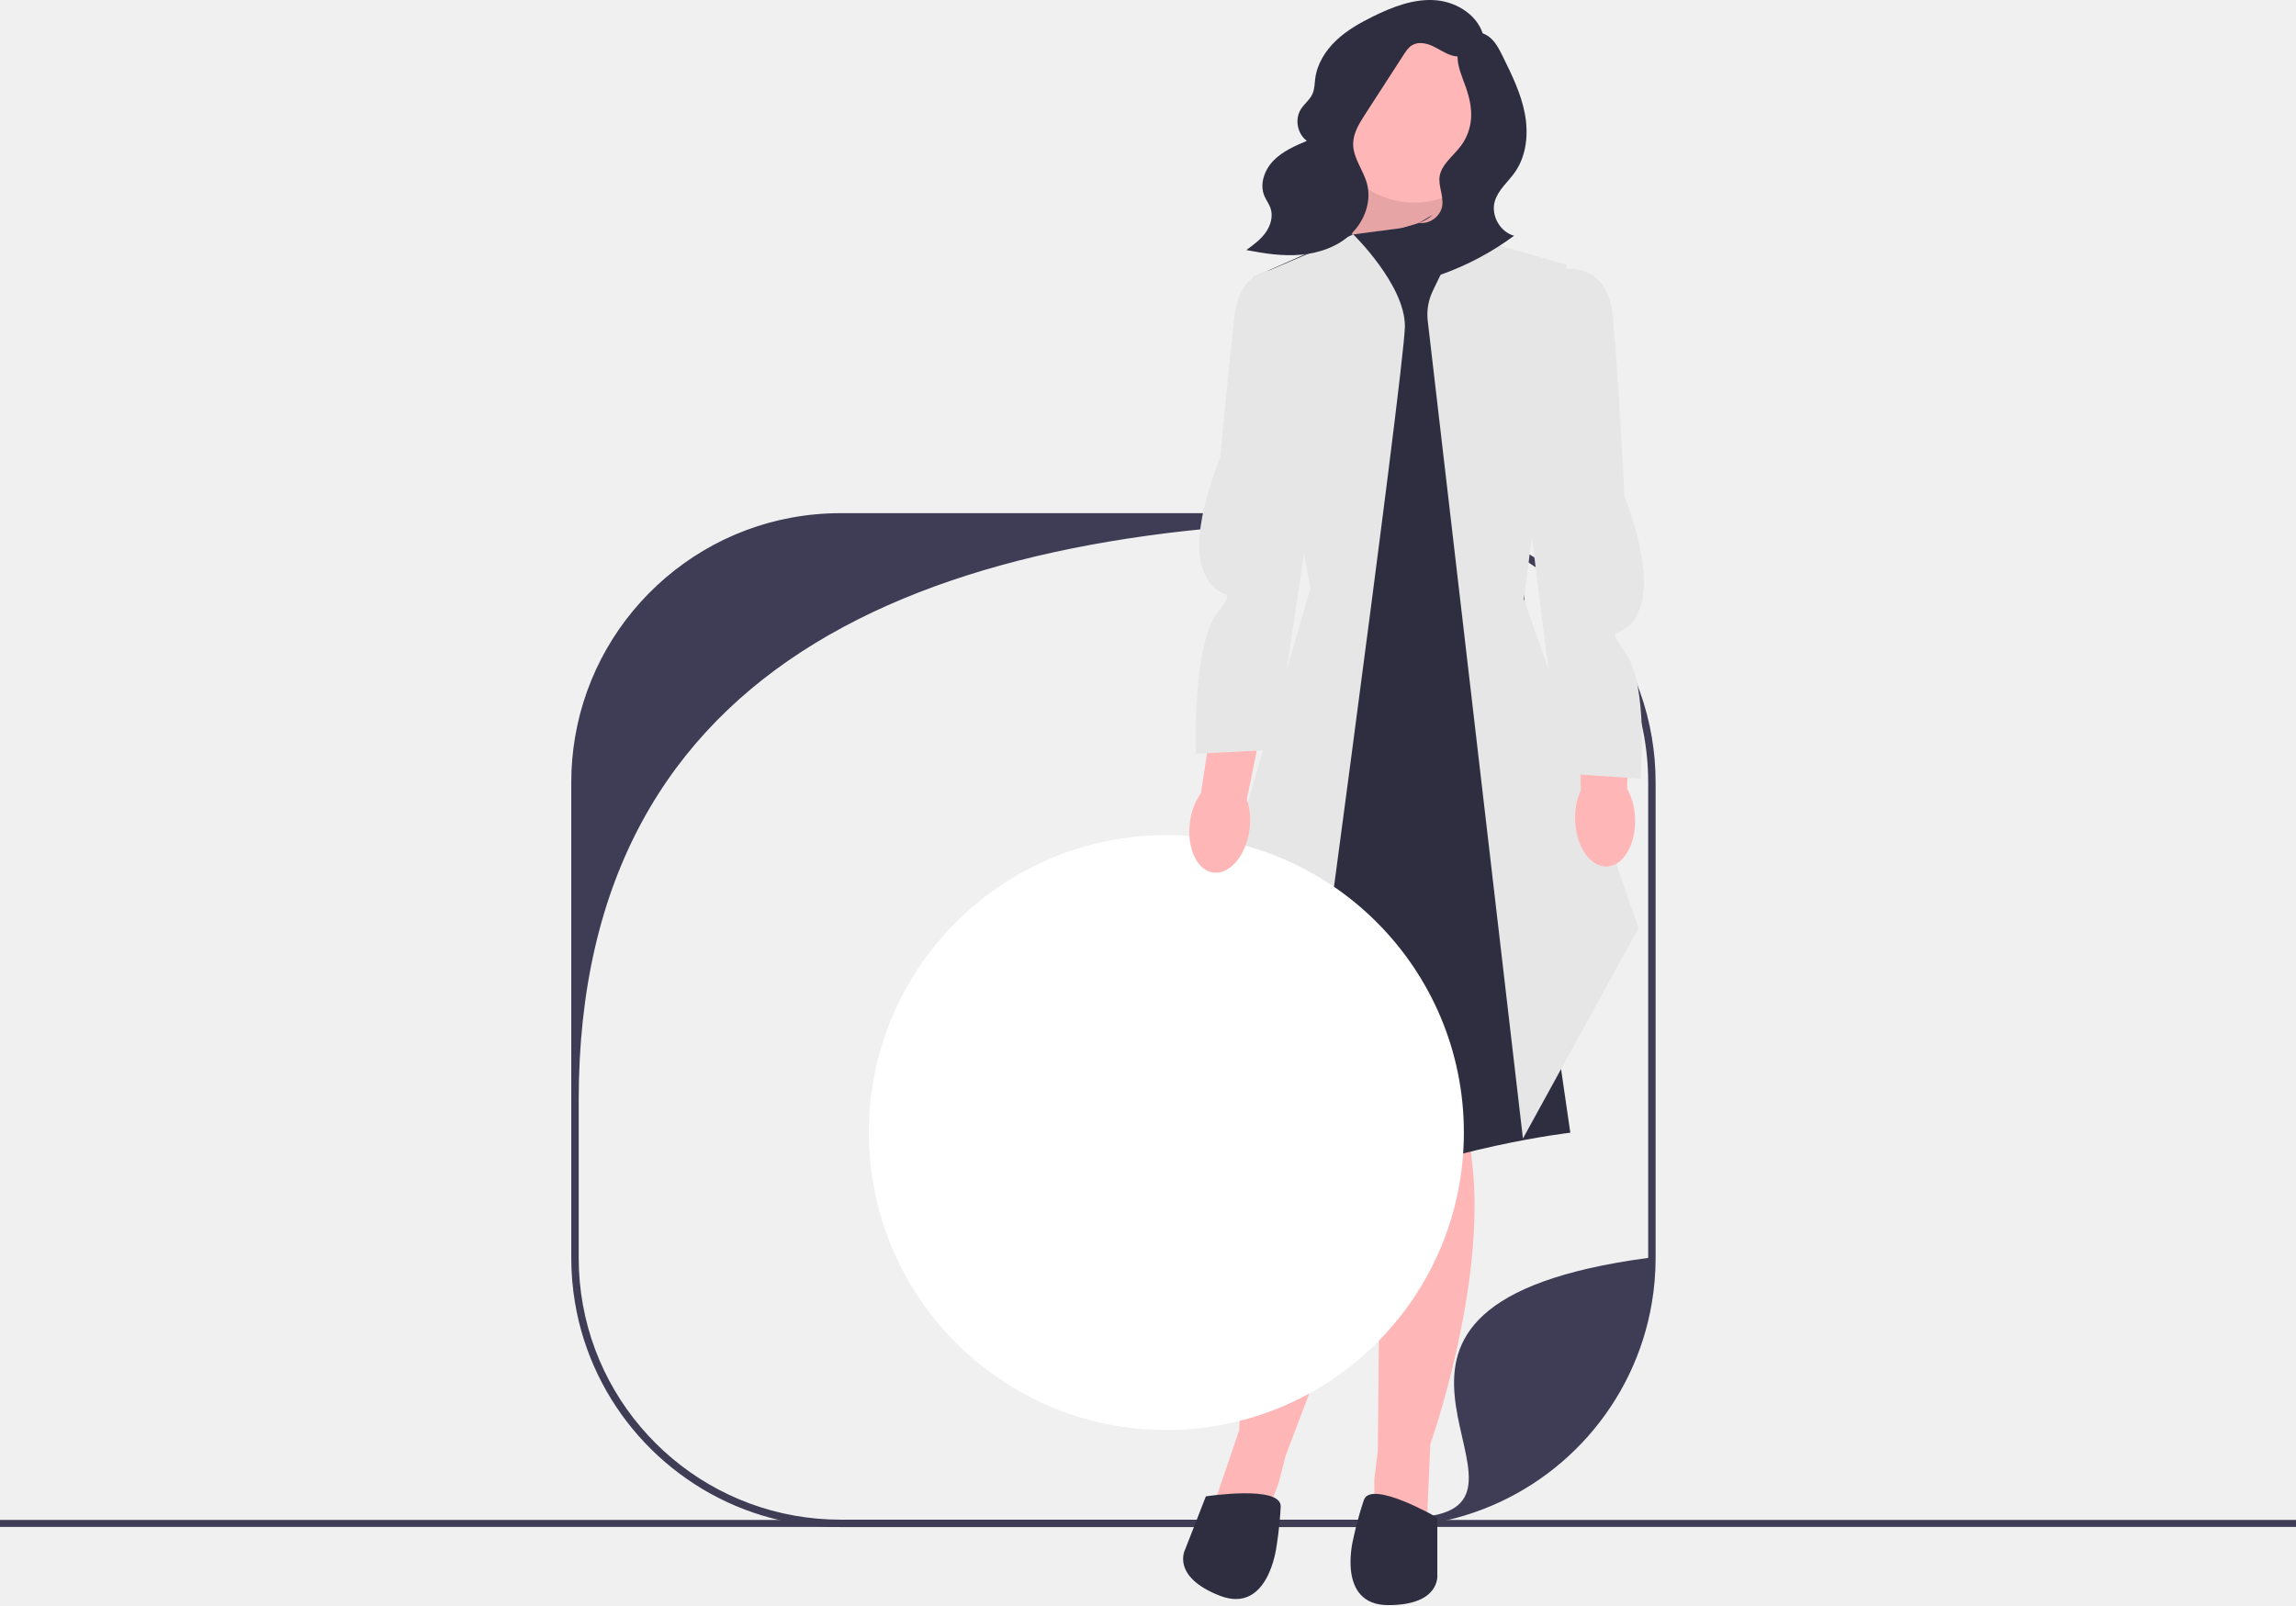
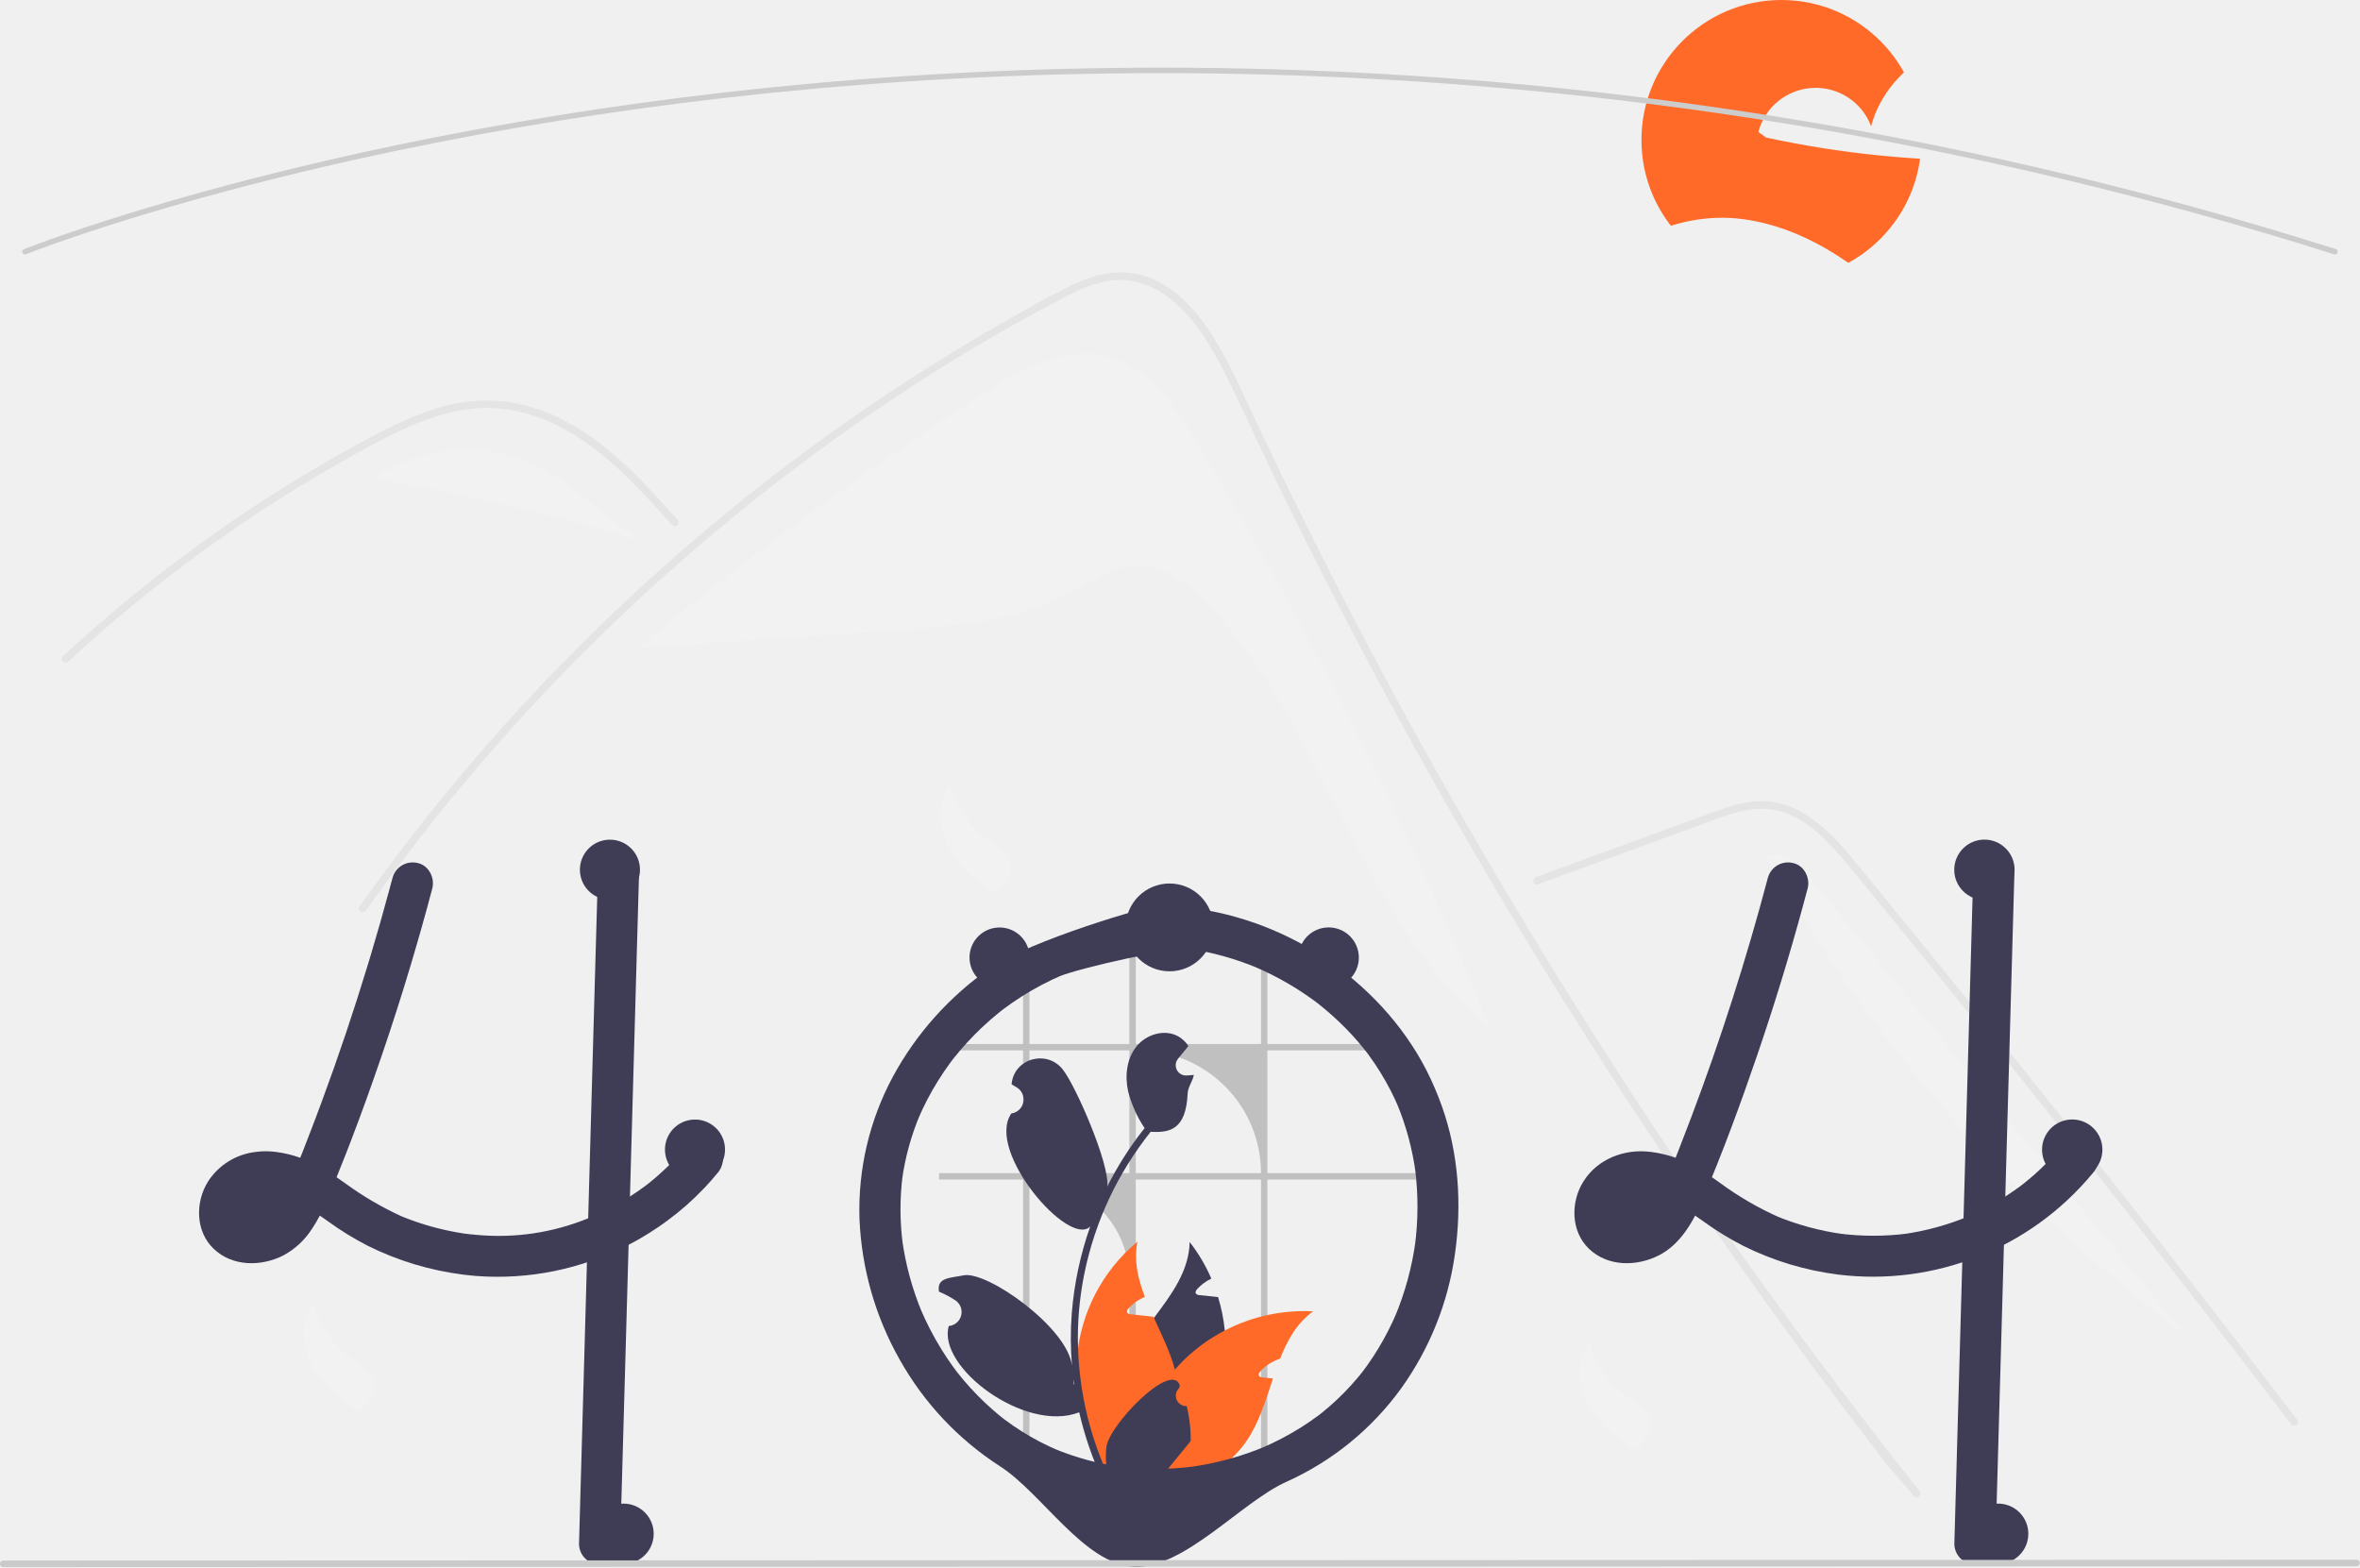
- <svg xmlns="http://www.w3.org/2000/svg" width="656" height="458.686" viewBox="0 0 656 458.686">
-   <rect y="434.343" width="656" height="2" fill="#3f3d56" />
-   <g>
-     <path d="M471.971,210.814c-6.073-36.417-37.728-64.169-75.864-64.169H240.149c-38.121,0-69.769,27.73-75.864,64.125-.704,4.162-1.067,8.443-1.067,12.806v135.886c0,4.362,.363,8.636,1.067,12.798,4.851,28.996,25.93,52.497,53.586,60.844,7.051,2.133,14.531,3.281,22.279,3.281h155.957c7.747,0,15.228-1.148,22.279-3.281,27.663-8.354,48.749-31.87,53.586-60.888,.696-4.148,1.059-8.406,1.059-12.754V223.575c0-4.348-.363-8.614-1.059-12.761h-0v-0Zm-62.666,222.29c-4.288,.763-8.695,1.163-13.198,1.163H240.149c-4.503,0-8.91-.4-13.198-1.163-35.018-6.229-61.607-36.832-61.607-73.642v-45.105c0-127.45,103.312-165.586,230.762-165.586,41.313,0,74.805,33.492,74.805,74.805v135.886c-100.291,13.42-26.589,67.413-61.607,73.642l0,0Z" fill="#3f3d56" />
-     <polygon points="349.162 249.186 355.162 288.186 443.162 276.186 434.662 230.62 349.162 249.186" fill="#ffffff" />
-     <rect x="381.842" y="30.342" width="36.385" height="37.661" fill="#2f2e41" />
-     <polygon points="385.162 70.186 394.162 43.186 411.704 43.186 412.627 70.186 385.162 70.186" fill="#ffb6b6" />
-     <polygon points="385.162 70.186 394.162 43.186 411.704 43.186 412.627 70.186 385.162 70.186" isolation="isolate" opacity=".1" />
-     <path d="M394.662,310.686l-1,104-1,8v11.484l15,1.516,1-23s16-45,12-80-2-25-2-25l-24,3Z" fill="#ffb6b6" />
-     <path d="M404.184,318.854l-36.901,97.238-1.979,7.816-4.178,10.697-14.524-4.045,7.435-21.788s1.466-47.737,17.924-78.884,10.957-22.56,10.957-22.56l21.264,11.525v0Z" fill="#ffb6b6" />
-     <path d="M385.162,67.186l-27,12,17.24,89.012-2.724,127.756-18,38s-3.016,21.732,27.984,7.732,66-18,66-18l-8.5-58.5-7.5-153.5,1-34-22-14-26.5,3.5Z" fill="#2f2e41" />
-     <path d="M370.124,335.343l-29.962-50.157,34.24-116.988-16.24-89.012,28.49-12.197s14.749,14.362,14.749,26.209-31.277,242.145-31.277,242.145v-0Z" fill="#e6e6e6" />
-     <path d="M435.124,325.343l-27.197-233.628c-.343-2.95,.16-5.937,1.452-8.611l7.783-16.114,30.5,8.697-12.26,95.512,32.76,93.988-33.038,60.157Z" fill="#e6e6e6" />
-     <path d="M410.662,433.686s-19-11-21-5-3,11-3,11c0,0-5,19,10,19s14-8.642,14-8.642v-16.358Z" fill="#2f2e41" />
-     <path d="M344.536,427.606s21.7-3.335,21.38,2.982c-.32,6.316-1.207,11.338-1.207,11.338,0,0-2.254,19.517-16.227,14.06s-9.897-13.143-9.897-13.143l5.951-15.237-0-0Z" fill="#2f2e41" />
-     <circle cx="404.103" cy="33.021" r="24.86" fill="#ffb6b6" />
-     <path d="M423.965,10.868c-1.157-6.129-7.449-10.275-13.665-10.795s-12.305,1.827-17.902,4.579c-3.795,1.865-7.531,3.968-10.604,6.872s-5.461,6.697-6.012,10.889c-.195,1.483-.17,3.033-.777,4.4-.758,1.708-2.387,2.868-3.369,4.458-1.762,2.851-.953,6.999,1.752,8.978-3.4,1.449-6.894,2.961-9.486,5.596s-4.089,6.703-2.666,10.115c.503,1.207,1.335,2.263,1.765,3.498,.817,2.345,.039,5.009-1.409,7.026s-3.493,3.512-5.502,4.972c5.162,1.012,10.431,1.8,15.67,1.328s10.497-2.308,14.291-5.952c3.794-3.644,5.881-9.264,4.52-14.345-1.043-3.892-3.959-7.303-3.957-11.333,.001-3.097,1.743-5.892,3.425-8.493l11.019-17.042c.661-1.022,1.357-2.079,2.401-2.704,1.776-1.063,4.08-.596,5.952,.287,1.872,.883,3.583,2.149,5.579,2.696,4.075,1.117,8.801-1.448,10.086-5.473" fill="#2f2e41" />
-     <path d="M409.28,61.425c-2.072,2.006-5.057,2.652-7.824,3.465s-5.71,2.091-6.955,4.692c-1.221,2.55-.335,5.788,1.687,7.765s4.958,2.81,7.786,2.771c2.827-.039,5.583-.868,8.242-1.83,7.271-2.631,14.157-6.321,20.373-10.919-4.027-1.114-6.661-5.816-5.508-9.832,.938-3.267,3.805-5.545,5.756-8.328,3.36-4.792,3.919-11.108,2.807-16.853-1.112-5.745-3.732-11.071-6.324-16.318-.819-1.659-1.658-3.345-2.936-4.682-1.278-1.337-3.088-2.295-4.928-2.104-3.053,.318-5.003,3.67-5.024,6.74s1.326,5.955,2.347,8.85c1.052,2.983,1.784,6.144,1.501,9.294-.237,2.64-1.197,5.211-2.748,7.36-1.198,1.66-2.725,3.052-4.027,4.631-1.007,1.221-1.9,2.603-2.165,4.163-.482,2.839,1.184,5.712,.727,8.555-.482,3.006-3.645,5.307-6.653,4.841" fill="#2f2e41" />
-     <g>
-       <circle cx="333.249" cy="323.645" r="85" fill="#ffffff" />
-       <g>
-         <path d="M384.178,316.823h-10.567c-1.644-9.687-6.717-18.46-14.292-24.717-17.434-14.4-43.241-11.94-57.641,5.494-.049,.056-.096,.113-.142,.172-1.151,1.491-.874,3.633,.617,4.784,1.491,1.151,3.633,.874,4.784-.617,6.255-7.579,15.724-12.402,26.311-12.402,16.209,.002,30.179,11.406,33.426,27.286h-9.318c-.399,0-.785,.14-1.091,.395-.724,.603-.822,1.678-.219,2.402l13.411,16.099c.066,.079,.139,.152,.218,.217,.723,.603,1.799,.506,2.402-.217l13.411-16.099c.255-.306,.395-.692,.395-1.091,0-.942-.763-1.706-1.705-1.706v0Z" fill="#fff" />
-         <path d="M364.343,344.734c-1.491-1.151-3.633-.874-4.784,.617-4.962,6.008-11.831,10.136-19.464,11.699-18.462,3.78-36.492-8.122-40.272-26.584h9.318c.942-0,1.705-.764,1.705-1.706-0-.399-.14-.785-.395-1.091l-13.411-16.099c-.603-.723-1.679-.821-2.402-.218-.079,.066-.152,.139-.218,.218l-13.411,16.099c-.603,.724-.505,1.799,.219,2.402,.306,.255,.692,.395,1.091,.395h10.566c1.644,9.687,6.717,18.46,14.293,24.717,17.434,14.4,43.241,11.94,57.641-5.494,.049-.056,.096-.113,.141-.172,1.151-1.491,.875-3.633-.617-4.784h0Z" fill="#fff" />
-       </g>
-     </g>
-     <path id="uuid-ace33006-92da-4465-bc94-08d82cc706a2-93" d="M356.981,237.194c-1.029,7.366-5.665,12.806-10.352,12.15-4.688-.656-7.652-7.158-6.621-14.527,.371-2.949,1.444-5.766,3.127-8.216l4.756-31.156,14.573,2.543-6.236,30.444c.947,2.818,1.206,5.823,.754,8.762h-0Z" fill="#ffb6b6" />
-     <path d="M369.662,77.686s-15-5-17,13-4,40-4,40c0,0-9,21-5,32s11,3.331,4,12.665-6.025,40.047-6.025,40.047l22.525-1.134s12.5-82.579,12.5-84.579-7-52-7-52c0,0,0,0,0,0Z" fill="#e6e6e6" />
-     <g>
-       <path id="uuid-0770d91a-e354-48e2-8afa-37832aa57a00-94" d="M467.161,233.85c.279,7.433-3.33,13.601-8.06,13.778s-8.789-5.705-9.067-13.14c-.152-2.969,.41-5.93,1.637-8.637l-.784-31.507,14.793-.053-.798,31.066c1.427,2.609,2.209,5.521,2.279,8.493l0,0Z" fill="#ffb6b6" />
-       <path d="M444.07,77.349s15.087-4.731,16.765,13.302,3.285,51.065,3.285,51.065c0,0,8.623,21.157,4.427,32.084s-11.058,3.134-4.226,12.592c6.832,9.458,4.38,36.131,4.38,36.131l-22.501-1.536s-10.094-78.772-10.059-80.771,7.928-62.867,7.928-62.867l-0,0Z" fill="#e6e6e6" />
-     </g>
-   </g>
+ <svg xmlns="http://www.w3.org/2000/svg" data-name="Layer 1" width="860.131" height="571.148" viewBox="0 0 860.131 571.148">
+   <path d="M605.67,324.953c-7.669-12.684-16.757-26.228-30.99-30.37-16.482-4.796-33.413,4.732-47.775,14.135a1392.157,1392.157,0,0,0-123.893,91.283l.043.492q46.226-3.188,92.451-6.376c22.265-1.535,45.296-3.283,64.972-13.816,7.467-3.997,14.745-9.336,23.206-9.708,10.512-.462,19.677,6.879,26.88,14.549,42.607,45.371,54.937,114.754,102.738,154.616A1516.995,1516.995,0,0,0,605.67,324.953Z" transform="translate(-169.9343 -164.426)" fill="#f2f2f2" />
+   <path d="M867.571,709.781c-4.712-5.95-6.637-7.343-11.285-13.348q-56.764-73.416-106.708-151.792-33.924-53.23-64.483-108.504-14.549-26.278-28.3-52.969-10.67-20.695-20.865-41.638c-1.944-3.988-3.832-7.994-5.711-12.009-4.428-9.442-8.773-18.93-13.439-28.244-5.317-10.616-11.789-21.745-21.553-28.877a29.405,29.405,0,0,0-15.319-5.895c-7.948-.513-15.282,2.769-22.176,6.353-50.439,26.301-97.659,59.276-140.37,96.798A730.778,730.778,0,0,0,303.322,496.247c-1.008,1.439-3.392.064-2.374-1.384q6.009-8.498,12.257-16.813A734.817,734.817,0,0,1,500.805,303.064q18.248-11.826,37.183-22.542c6.362-3.603,12.752-7.16,19.251-10.497,6.371-3.273,13.137-6.215,20.416-6.325,24.77-.385,37.595,27.667,46.405,46.542q4.153,8.911,8.406,17.766,16.075,33.621,33.387,66.628,10.685,20.379,21.837,40.52,34.707,62.718,73.779,122.897c34.506,53.143,68.737,100.089,108.046,149.785C870.596,709.213,868.662,711.175,867.571,709.781Z" transform="translate(-169.9343 -164.426)" fill="#e4e4e4" />
+   <path d="M414.916,355.804c-1.439-1.604-2.869-3.209-4.318-4.813-11.422-12.633-23.679-25.118-39.364-32.361a57.11,57.11,0,0,0-23.927-5.546c-8.562.028-16.932,2.273-24.843,5.418-3.74,1.494-7.398,3.19-11.001,4.996-4.116,2.072-8.159,4.281-12.183,6.509q-11.331,6.27-22.368,13.091-21.961,13.572-42.546,29.216-10.671,8.113-20.902,16.758-9.516,8.031-18.646,16.492c-1.302,1.201-3.245-.743-1.944-1.943,1.604-1.494,3.227-2.979,4.85-4.446q6.875-6.215,13.971-12.193,12.939-10.918,26.549-20.993,21.163-15.676,43.783-29.225,11.304-6.765,22.918-12.963c2.338-1.247,4.703-2.466,7.096-3.621a113.116,113.116,0,0,1,16.868-6.866,60.006,60.006,0,0,1,25.476-2.503,66.327,66.327,0,0,1,23.505,8.131c15.401,8.608,27.346,21.919,38.97,34.909C418.033,355.171,416.099,357.124,414.916,355.804Z" transform="translate(-169.9343 -164.426)" fill="#e4e4e4" />
+   <path d="M730.477,486.711l36.905-13.498,18.323-6.702c5.968-2.183,11.921-4.667,18.09-6.23a28.539,28.539,0,0,1,16.374.209,37.738,37.738,0,0,1,12.771,7.917,103.64,103.64,0,0,1,10.475,11.186c3.989,4.794,7.92,9.639,11.868,14.467q24.441,29.891,48.563,60.041,24.121,30.15,47.92,60.556,23.857,30.48,47.385,61.216,2.882,3.765,5.76,7.534c1.06,1.388,3.449.02,2.375-1.388Q983.582,650.974,959.549,620.184q-24.092-30.864-48.516-61.466-24.424-30.601-49.179-60.937-6.167-7.558-12.354-15.099c-3.48-4.241-6.92-8.527-10.736-12.474-7.005-7.245-15.758-13.648-26.234-13.822-6.16-.102-12.121,1.852-17.844,3.923-6.17,2.232-12.325,4.506-18.486,6.759l-37.163,13.592-9.291,3.398c-1.649.603-.937,3.262.731,2.652Z" transform="translate(-169.9343 -164.426)" fill="#e4e4e4" />
+   <path d="M366.377,334.526c-18.754-9.639-42.771-7.751-60.005,4.291a855.847,855.847,0,0,1,97.371,22.726C390.46,353.759,380.07,341.563,366.377,334.526Z" transform="translate(-169.9343 -164.426)" fill="#f2f2f2" />
+   <path d="M306.188,338.784l-3.61,2.935c1.221-1.027,2.491-1.99,3.795-2.901C306.311,338.807,306.249,338.795,306.188,338.784Z" transform="translate(-169.9343 -164.426)" fill="#f2f2f2" />
+   <path d="M831.549,486.846c-3.633-4.422-7.56-9.052-12.994-10.848l-5.073.2A575.436,575.436,0,0,0,966.749,651.418Q899.149,569.132,831.549,486.846Z" transform="translate(-169.9343 -164.426)" fill="#f2f2f2" />
+   <path d="M516.084,450.367A37.481,37.481,0,0,0,531.015,471.325c2.82,1.92,6.157,3.762,7.122,7.035a8.379,8.379,0,0,1-.874,6.15,24.884,24.884,0,0,1-3.861,5.041l-.137.512c-6.998-4.147-13.656-9.393-17.522-16.551s-4.406-16.539.341-23.145" transform="translate(-169.9343 -164.426)" fill="#f2f2f2" />
+   <path d="M749.084,653.367A37.481,37.481,0,0,0,764.015,674.325c2.82,1.92,6.157,3.762,7.122,7.035a8.379,8.379,0,0,1-.874,6.15,24.884,24.884,0,0,1-3.861,5.041l-.137.512c-6.998-4.147-13.656-9.393-17.522-16.551s-4.406-16.539.341-23.145" transform="translate(-169.9343 -164.426)" fill="#f2f2f2" />
+   <path d="M284.084,639.367A37.481,37.481,0,0,0,299.015,660.325c2.82,1.92,6.157,3.762,7.122,7.035a8.379,8.379,0,0,1-.874,6.15,24.884,24.884,0,0,1-3.861,5.041l-.137.512c-6.998-4.147-13.656-9.393-17.522-16.551s-4.406-16.539.341-23.145" transform="translate(-169.9343 -164.426)" fill="#f2f2f2" />
+   <circle cx="649.249" cy="51" r="51" fill="#ff6a28" />
+   <path d="M911.219,176.296c-24.717-3.341-52.935,10.019-59.341,34.124a21.597,21.597,0,0,0-41.094,2.109l2.83,2.027a372.275,372.275,0,0,0,160.659-.726C957.079,195.76,935.935,179.637,911.219,176.296Z" transform="translate(-169.9343 -164.426)" fill="#f0f0f0" />
+   <path d="M805.219,244.296c-24.717-3.341-52.935,10.019-59.341,34.124a21.597,21.597,0,0,0-41.094,2.109l2.83,2.027a372.275,372.275,0,0,0,160.659-.726C851.079,263.76,829.935,247.637,805.219,244.296Z" transform="translate(-169.9343 -164.426)" fill="#f0f0f0" />
+   <path d="M1020.946,257.154a.982.982,0,0,1-.302-.047C756.237,173.489,523.199,184.424,374.264,208.321c-20.269,3.251-40.591,7.006-60.404,11.161-5.058,1.06-10.306,2.195-15.597,3.378-6.319,1.407-12.554,2.856-18.532,4.306q-3.873.917-7.595,1.849c-3.758.928-7.572,1.895-11.66,2.957-4.568,1.178-9.209,2.413-13.797,3.672a.442.442,0,0,1-.051.015l0.0.001c-5.183,1.415-10.338,2.871-15.323,4.325-2.698.779-5.304,1.548-7.799,2.307-.279.077-.526.151-.776.228l-.536.163c-.311.095-.617.188-.924.275l-.02.006 0.0.001-.812.252c-.968.293-1.912.579-2.841.864-24.545,7.566-38.038,12.949-38.171,13.002a1,1,0,1,1-.744-1.856c.134-.053,13.693-5.463,38.328-13.058.932-.286,1.879-.572,2.85-.866l.754-.234c.026-.01.052-.018.078-.025.305-.087.61-.18.919-.273l.537-.163c.268-.081.531-.161.801-.235,2.479-.754,5.093-1.524,7.798-2.307,4.987-1.455,10.147-2.911,15.334-4.328.016-.006.033-.01.049-.015v-.001c4.604-1.263,9.263-2.503,13.845-3.685,4.094-1.063,7.915-2.032,11.68-2.962q3.738-.93,7.609-1.853c5.985-1.451,12.233-2.902,18.563-4.312,5.299-1.184,10.556-2.322,15.622-3.383,19.843-4.162,40.198-7.923,60.497-11.179C523.096,182.415,756.467,171.463,1021.246,255.201a1.0 1,0,0,1-.301,1.953Z" transform="translate(-169.9343 -164.426)" fill="#ccc" />
+   <path d="M432.923,584.266a6.729,6.729,0,0,0-1.7-2.67,6.43,6.43,0,0,0-.92-.71c-2.61-1.74-6.51-2.13-8.99,0a5.81,5.81,0,0,0-.69.71q-1.11,1.365-2.28,2.67c-1.28,1.46-2.59,2.87-3.96,4.24-.39.38-.78.77-1.18,1.15-.23.23-.46.45-.69.67-.88.84-1.78,1.65-2.69,2.45-.48.43-.96.85-1.45,1.26-.73.61-1.46,1.22-2.2,1.81-.07.05-.14.1-.21.16-.02.01-.03.03-.05.04-.01,0-.02,0-.03.02a.179.179,0,0,0-.07.05c-.22.15-.37.25-.48.34.04-.02.08-.05.12-.07-.18.14-.37.28-.55.42-1.75,1.29-3.54,2.53-5.37,3.69a99.21,99.21,0,0,1-14.22,7.55c-.33.13-.67.27-1.01.4a85.97,85.97,0,0,1-40.85,6.02q-2.13-.165-4.26-.45c-1.64-.24-3.27-.53-4.89-.86a97.932,97.932,0,0,1-18.02-5.44,118.652,118.652,0,0,1-20.66-12.12c-1-.71-2.01-1.42-3.02-2.11,1.15-2.82,2.28-5.64,3.38-8.48.55-1.37,1.08-2.74,1.6-4.12,4.09-10.63,7.93-21.36,11.61-32.13q5.58-16.365,10.53-32.92.51-1.68.99-3.36,2.595-8.745,4.98-17.53c.15-.57.31-1.13.45-1.7q.69-2.52,1.35-5.04c1-3.79-1.26-8.32-5.24-9.23a7.634,7.634,0,0,0-9.22,5.24c-.43,1.62-.86,3.23-1.3,4.85q-3.165,11.745-6.66,23.41-.51,1.68-1.02,3.36-7.71,25.41-16.93,50.31-1.11,3.015-2.25,6.01c-.37.98-.74,1.96-1.12,2.94-.73,1.93-1.48,3.86-2.23,5.79-.43,1.13-.87,2.26-1.31,3.38-.29.71-.57,1.42-.85,2.12a41.809,41.809,0,0,0-8.81-2.12l-.48-.06a27.397,27.397,0,0,0-7.01.06,23.914,23.914,0,0,0-17.24,10.66c-4.77,7.51-4.71,18.25,1.98,24.63,6.89,6.57,17.32,6.52,25.43,2.41a28.351,28.351,0,0,0,10.52-9.86,50.569,50.569,0,0,0,2.74-4.65c.21.14.42.28.63.43.8.56,1.6,1.13,2.39,1.69a111.738,111.738,0,0,0,14.51,8.91,108.359,108.359,0,0,0,34.62,10.47c.27.03.53.07.8.1,1.33.17,2.67.3,4.01.41a103.782,103.782,0,0,0,55.58-11.36q2.175-1.125,4.31-2.36,3.315-1.92,6.48-4.08c1.15-.78,2.27-1.57,3.38-2.4a101.042,101.042,0,0,0,13.51-11.95q2.355-2.475,4.51-5.11a8.061,8.061,0,0,0,2.2-5.3A7.564,7.564,0,0,0,432.923,584.266Zm-165.59,23.82c.21-.15.42-.31.62-.47C267.893,607.766,267.603,607.936,267.333,608.086Zm3.21-3.23c-.23.26-.44.52-.67.78a23.366,23.366,0,0,1-2.25,2.2c-.11.1-.23.2-.35.29a.01.01,0,0,0-.01.01,3.804,3.804,0,0,0-.42.22q-.645.39-1.32.72a17.005,17.005,0,0,1-2.71.75,16.799,16.799,0,0,1-2.13.02h-.02a14.823,14.823,0,0,1-1.45-.4c-.24-.12-.47-.26-.7-.4-.09-.08-.17-.16-.22-.21a2.44,2.44,0,0,1-.27-.29.01.01,0,0,0-.01-.01c-.11-.2-.23-.4-.34-.6a.031.031,0,0,1-.01-.02c-.08-.25-.15-.51-.21-.77a12.511,12.511,0,0,1,.01-1.37,13.467,13.467,0,0,1,.54-1.88,11.068,11.068,0,0,1,.69-1.26c.02-.04.12-.2.23-.38.01-.01.01-.01.01-.02.15-.17.3-.35.46-.51.27-.3.56-.56.85-.83a18.022,18.022,0,0,1,1.75-1.01,19.481,19.481,0,0,1,2.93-.79,24.989,24.989,0,0,1,4.41.04,30.301,30.301,0,0,1,4.1,1.01,36.945,36.945,0,0,1-2.77,4.54C270.623,604.746,270.583,604.806,270.543,604.856Zm-11.12-3.29a2.18,2.18,0,0,1-.31.39A1.409,1.409,0,0,1,259.423,601.566Z" transform="translate(-169.9343 -164.426)" fill="#3f3d56" />
+   <path d="M402.863,482.136q-.135,4.71-.27,9.42-.285,10.455-.59,20.92-.315,11.775-.66,23.54-.165,6.075-.34,12.15-.465,16.365-.92,32.72c-.03,1.13-.07,2.25-.1,3.38q-.225,8.115-.45,16.23-.255,8.805-.5,17.61-.18,6.6-.37,13.21-1.35,47.895-2.7,95.79a7.648,7.648,0,0,1-7.5,7.5,7.561,7.561,0,0,1-7.5-7.5q.75-26.94,1.52-53.88.675-24.36,1.37-48.72.225-8.025.45-16.06.345-12.09.68-24.18c.03-1.13.07-2.25.1-3.38.02-.99.05-1.97.08-2.96q.66-23.475,1.32-46.96.27-9.24.52-18.49.3-10.545.6-21.08c.09-3.09.17-6.17.26-9.26a7.648,7.648,0,0,1,7.5-7.5A7.561,7.561,0,0,1,402.863,482.136Z" transform="translate(-169.9343 -164.426)" fill="#3f3d56" />
+   <path d="M814.291,484.217a893.238,893.238,0,0,1-28.161,87.941c-3.007,7.946-6.083,15.877-9.371,23.712l.756-1.792a54.583,54.583,0,0,1-5.59,10.612q-.229.321-.467.636,1.166-1.49.443-.589c-.254.301-.505.602-.768.895a23.664,23.664,0,0,1-2.249,2.203q-.301.258-.612.504l.938-.729c-.109.257-.873.597-1.111.743a18.254,18.254,0,0,1-2.405,1.219l1.792-.756a19.086,19.086,0,0,1-4.231,1.161l1.994-.268a17.021,17.021,0,0,1-4.298.046l1.994.268a14.002,14.002,0,0,1-3.405-.917l1.792.756a12.012,12.012,0,0,1-1.679-.896c-.271-.177-1.105-.809-.015.025,1.133.866.146.074-.088-.156-.194-.192-.37-.4-.56-.595-.882-.905.996,1.557.397.499a18.182,18.182,0,0,1-.878-1.637l.756,1.792a11.925,11.925,0,0,1-.728-2.651l.268,1.994a13.651,13.651,0,0,1-.003-3.405l-.268,1.994a15.964,15.964,0,0,1,.995-3.68l-.756,1.792a16.729,16.729,0,0,1,1.178-2.298,6.729,6.729,0,0,1,.729-1.071c.049.016-1.269,1.513-.569.757.183-.198.354-.406.539-.602.296-.314.614-.601.926-.898,1.045-.994-1.462.966-.257.179a19.049,19.049,0,0,1,2.749-1.499l-1.792.756a20.311,20.311,0,0,1,4.995-1.34l-1.994.268a25.628,25.628,0,0,1,6.461.076l-1.994-.268a33.211,33.211,0,0,1,7.892,2.22l-1.792-.756c5.39,2.314,10.163,5.749,14.928,9.118a111.95,111.95,0,0,0,14.506,8.906,108.388,108.388,0,0,0,34.622,10.474,103.933,103.933,0,0,0,92.586-36.752,8.078,8.078,0,0,0,2.197-5.303,7.632,7.632,0,0,0-2.197-5.303c-2.752-2.526-7.949-3.239-10.607,0a95.636,95.636,0,0,1-8.107,8.727q-2.017,1.914-4.142,3.71-1.214,1.026-2.461,2.011c-.393.311-1.619,1.138.263-.197-.431.306-.845.64-1.271.955a99.269,99.269,0,0,1-20.332,11.565l1.792-.756a96.836,96.836,0,0,1-24.171,6.622l1.994-.268a97.643,97.643,0,0,1-25.754-.038l1.994.268a99.8,99.8,0,0,1-24.857-6.77l1.792.756a116.025,116.025,0,0,1-21.736-12.591,86.877,86.877,0,0,0-11.113-6.994,42.824,42.824,0,0,0-14.438-4.389c-9.439-1.111-19.057,2.566-24.246,10.72-4.776,7.505-4.714,18.244,1.974,24.625,6.888,6.572,17.318,6.517,25.436,2.406,7.817-3.959,12.513-12.185,15.815-19.942,7.431-17.455,14.01-35.314,20.14-53.263q9.097-26.637,16.499-53.813.917-3.366,1.807-6.739c1.001-3.789-1.261-8.32-5.238-9.226a7.633,7.633,0,0,0-9.226,5.238Z" transform="translate(-169.9343 -164.426)" fill="#3f3d56" />
+   <path d="M889.124,482.136l-2.7,95.793-2.685,95.294-1.518,53.884a7.565,7.565,0,0,0,7.5,7.5,7.649,7.649,0,0,0,7.5-7.5l2.7-95.793,2.685-95.294,1.518-53.884a7.565,7.565,0,0,0-7.5-7.5,7.649,7.649,0,0,0-7.5,7.5Z" transform="translate(-169.9343 -164.426)" fill="#3f3d56" />
+   <path d="M629.526,700.361h2.329V594.319h54.329v-2.323H631.855V547.252H673.81q-.923-1.173-1.899-2.317H631.855V515.382c-.77-.328-1.547-.645-2.329-.944V544.935h-45.652V507.07c-.782.036-1.553.09-2.329.155v37.71h-36.42V516.684c-.782.346-1.553.711-2.317,1.093V544.935h-30.616v2.317h30.616v44.744h-30.616v2.323h30.616V700.361h2.317V594.319a36.413,36.413,0,0,1,36.42,36.42v69.622h2.329V594.319h45.652Zm-84.401-108.365V547.252h36.42v44.744Zm38.749,0V547.252h.914a44.741,44.741,0,0,1,44.738,44.744Z" transform="translate(-169.9343 -164.426)" opacity="0.2" />
+   <path d="M615.303,668.566a63.059,63.059,0,0,1-20.05,33.7c-.74.64-1.48,1.26-2.25,1.87q-2.805.255-5.57.52c-1.53.14-3.04.29-4.54.43l-.27.03-.19-1.64-.76-6.64a37.623,37.623,0,0,1-3.3-32.44c2.64-7.12,7.42-13.41,12.12-19.65,6.49-8.62,12.8-17.14,13.03-27.65a60.544,60.544,0,0,1,7.9,13.33,16.432,16.432,0,0,0-5.12,3.77c-.41.45-.82,1.08-.54,1.62.24.46.84.57,1.36.63,1.25.13,2.51.26,3.76.39,1,.11,2,.21,3,.32a63.99,63.99,0,0,1,2.45,12.18A61.189,61.189,0,0,1,615.303,668.566Z" transform="translate(-169.9343 -164.426)" fill="#3f3d56" />
+   <path d="M648.503,642.356c-5.9,4.29-9.35,10.46-12.03,17.26a16.628,16.628,0,0,0-7.17,4.58c-.41.45-.82,1.08-.54,1.62.24.46.84.57,1.36.63,1.25.13,2.51.26,3.76.39-2.68,8.04-5.14,16.36-9.88,23.15a36.989,36.989,0,0,1-12.03,10.91,38.492,38.492,0,0,1-4.02,1.99q-7.62.585-14.95,1.25-2.805.255-5.57.52c-1.53.14-3.04.29-4.54.43q-.015-.825,0-1.65a63.304,63.304,0,0,1,15.25-39.86c.45-.52.91-1.03,1.38-1.54a61.792,61.792,0,0,1,16.81-12.7A62.654,62.654,0,0,1,648.503,642.356Z" transform="translate(-169.9343 -164.426)" fill="#ff6a28" />
+   <path d="M589.163,699.526l-1.15,3.4-.58,1.73c-1.53.14-3.04.29-4.54.43l-.27.03c-1.66.17-3.31.34-4.96.51-.43-.5-.86-1.01-1.28-1.53a62.03,62.03,0,0,1,8.07-87.11c-1.32,6.91.22,13.53,2.75,20.1-.27.11-.53.22-.78.34a16.432,16.432,0,0,0-5.12,3.77c-.41.45-.82,1.08-.54,1.62.24.46.84.57,1.36.63,1.25.13,2.51.26,3.76.39,1,.11,2,.21,3,.32q.705.075,1.41.15c.07.15.13.29.2.44,2.85,6.18,5.92,12.39,7.65,18.83a43.666,43.666,0,0,1,1.02,4.91A37.604,37.604,0,0,1,589.163,699.526Z" transform="translate(-169.9343 -164.426)" fill="#ff6a28" />
+   <path d="M689.821,554.487c-8.609-16.792-21.946-30.921-37.632-41.304a114.237,114.237,0,0,0-52.563-18.38q-3.69-.335-7.399-.393c-2.921-.044-46.866,12.632-61.587,22.982a114.295,114.295,0,0,0-35.333,39.527,102.5,102.5,0,0,0-12.126,51.633,113.564,113.564,0,0,0,14.703,51.476,110.475,110.475,0,0,0,36.444,38.746C549.667,708.561,565.074,734.51,583.183,735.426c18.246.923,39.054-23.555,55.695-30.987a104.425,104.425,0,0,0,41.726-34.005,110.25,110.25,0,0,0,19.599-48.948c2.574-18.083,1.374-36.733-4.801-54.016a111.86,111.86,0,0,0-5.58-12.983c-1.78-3.505-6.996-4.796-10.261-2.691a7.68,7.68,0,0,0-2.691,10.261q1.568,3.088,2.915,6.278l-.756-1.792a101.151,101.151,0,0,1,6.876,25.538l-.268-1.994a109.229,109.229,0,0,1-.066,28.683l.268-1.994a109.734,109.734,0,0,1-7.555,27.674l.756-1.792a104.212,104.212,0,0,1-6.672,13.098q-1.923,3.186-4.081,6.222c-.632.888-1.283,1.761-1.939,2.631-.856,1.136,1.167-1.483.282-.369-.151.19-.3.38-.452.569q-.681.852-1.382,1.688a93.613,93.613,0,0,1-10.176,10.384q-1.366,1.192-2.778,2.331c-.469.378-.932.773-1.421,1.125.019-.013,1.58-1.199.656-.511-.29.216-.579.436-.87.652q-2.91,2.156-5.974,4.092a103.485,103.485,0,0,1-14.756,7.713l1.792-.756a109.215,109.215,0,0,1-27.597,7.552l1.994-.268a108.154,108.154,0,0,1-28.589.051l1.994.268a99.835,99.835,0,0,1-25.095-6.784l1.792.756a93.643,93.643,0,0,1-13.416-6.991q-3.174-2-6.184-4.247c-.286-.214-.57-.43-.855-.645-.915-.691.658.51.67.518a19.169,19.169,0,0,1-1.535-1.225q-1.454-1.184-2.861-2.422a101.989,101.989,0,0,1-10.493-10.709q-1.213-1.434-2.374-2.911c-.335-.426-.947-1.29.404.529-.178-.239-.362-.474-.542-.712q-.647-.858-1.276-1.728-2.203-3.048-4.188-6.246a109.29,109.29,0,0,1-7.805-15.108l.756,1.792a106.588,106.588,0,0,1-7.34-26.837l.268,1.994a97.866,97.866,0,0,1-.048-25.636l-.268,1.994A94.673,94.673,0,0,1,505.276,570.55l-.756,1.792a101.557,101.557,0,0,1,7.195-13.856q2.066-3.323,4.378-6.485.525-.718,1.062-1.428c.324-.428,1.215-1.493-.305.388.149-.184.293-.374.439-.56q1.269-1.608,2.6-3.165A107.402,107.402,0,0,1,530.772,536.215q1.474-1.292,2.995-2.529.691-.562,1.391-1.113c.187-.147.376-.291.562-.439-1.997,1.59-.555.433-.102.093q3.134-2.348,6.435-4.461a103.644,103.644,0,0,1,15.387-8.108l-1.792.756c7.76-3.258,42.141-10.949,48.394-10.11l-1.994-.268A106.225,106.225,0,0,1,628.768,517.419l-1.792-.756a110.313,110.313,0,0,1,12.6,6.329q3.043,1.784,5.967,3.763,1.384.937,2.738,1.915.677.489,1.346.989c.248.185.494.373.741.558,1.039.779-1.431-1.128-.342-.267a110.843,110.843,0,0,1,10.368,9.253q2.401,2.445,4.637,5.045,1.147,1.334,2.246,2.708c.364.455,1.605,2.101.084.085.372.493.747.982,1.114,1.479a97.977,97.977,0,0,1,8.392,13.538c1.793,3.498,6.987,4.802,10.261,2.691A7.677,7.677,0,0,0,689.821,554.487Z" transform="translate(-169.9343 -164.426)" fill="#3f3d56" />
+   <path d="M602.431,676.882a3.78,3.78,0,0,1-2.739-6.551c.095-.379.164-.651.259-1.03q-.051-.124-.103-.247c-3.48-8.298-25.685,14.833-26.645,22.632a30.029,30.029,0,0,0,.527,10.328A120.392,120.392,0,0,1,562.778,652.01a116.202,116.202,0,0,1,.721-12.963q.597-5.293,1.657-10.511a121.787,121.787,0,0,1,24.151-51.616c6.874.384,12.898-.663,13.48-13.985.103-2.37,1.861-4.422,2.248-6.756-.656.086-1.323.14-1.979.183-.204.011-.42.021-.624.032l-.077.003a3.745,3.745,0,0,1-3.076-6.101q.425-.523.851-1.046c.43-.538.871-1.065,1.302-1.603a1.865,1.865,0,0,0,.14-.161c.495-.613.99-1.216,1.485-1.829a10.829,10.829,0,0,0-3.55-3.432c-4.959-2.905-11.801-.893-15.384,3.593-3.593,4.486-4.271,10.779-3.023,16.384a43.398,43.398,0,0,0,6.003,13.383c-.269.344-.549.678-.818,1.022a122.574,122.574,0,0,0-12.794,20.268c1.016-7.939-11.412-36.608-16.218-42.681-5.773-7.294-17.611-4.111-18.628,5.136q-.015.134-.029.268,1.071.604,2.096,1.282a5.127,5.127,0,0,1-2.067,9.33l-.105.016c-9.556,13.644,21.077,49.155,28.745,41.181a125.11,125.11,0,0,0-6.734,31.693,118.664,118.664,0,0,0,.086,19.16l-.032-.226C558.902,648.154,529.674,627.514,521.139,629.233c-4.917.99-9.76.765-9.013,5.725q.018.119.036.237a34.442,34.442,0,0,1,3.862,1.861q1.071.604,2.096,1.282a5.127,5.127,0,0,1-2.067,9.33l-.105.016c-.075.011-.14.022-.215.032-4.35,14.966,27.907,39.12,47.518,31.435h.011a125.075,125.075,0,0,0,8.402,24.528H601.679c.108-.334.204-.678.301-1.011a34.102,34.102,0,0,1-8.305-.495c2.227-2.733,4.454-5.487,6.681-8.219a1.861,1.861,0,0,0,.14-.161c1.13-1.398,2.27-2.786,3.399-4.185l.001-.002a49.952,49.952,0,0,0-1.464-12.725Zm-34.371-67.613.016-.021-.016.043Zm-6.648,59.932-.258-.581c.011-.42.011-.839,0-1.269,0-.118-.021-.237-.021-.355.097.742.183,1.485.29,2.227Z" transform="translate(-169.9343 -164.426)" fill="#3f3d56" />
+   <circle cx="95.249" cy="439" r="11" fill="#3f3d56" />
+   <circle cx="227.249" cy="559" r="11" fill="#3f3d56" />
+   <circle cx="728.249" cy="559" r="11" fill="#3f3d56" />
+   <circle cx="755.249" cy="419" r="11" fill="#3f3d56" />
+   <circle cx="723.249" cy="317" r="11" fill="#3f3d56" />
+   <path d="M434.183,583.426a10.949,10.949,0,1,1-.21-2.16A10.992,10.992,0,0,1,434.183,583.426Z" transform="translate(-169.9343 -164.426)" fill="#3f3d56" />
+   <circle cx="484.249" cy="349" r="11" fill="#3f3d56" />
+   <path d="M545.183,513.426a10.949,10.949,0,1,1-.21-2.16A10.992,10.992,0,0,1,545.183,513.426Z" transform="translate(-169.9343 -164.426)" fill="#3f3d56" />
+   <path d="M403.183,481.426a10.949,10.949,0,1,1-.21-2.16A10.992,10.992,0,0,1,403.183,481.426Z" transform="translate(-169.9343 -164.426)" fill="#3f3d56" />
+   <circle cx="599.249" cy="443" r="11" fill="#3f3d56" />
+   <circle cx="426.249" cy="338" r="16" fill="#3f3d56" />
+   <path d="M1028.875,735.267l-857.75.307a1.191,1.191,0,1,1,0-2.381l857.75-.307a1.191,1.191,0,0,1,0,2.381Z" transform="translate(-169.9343 -164.426)" fill="#cacaca" />
</svg>
